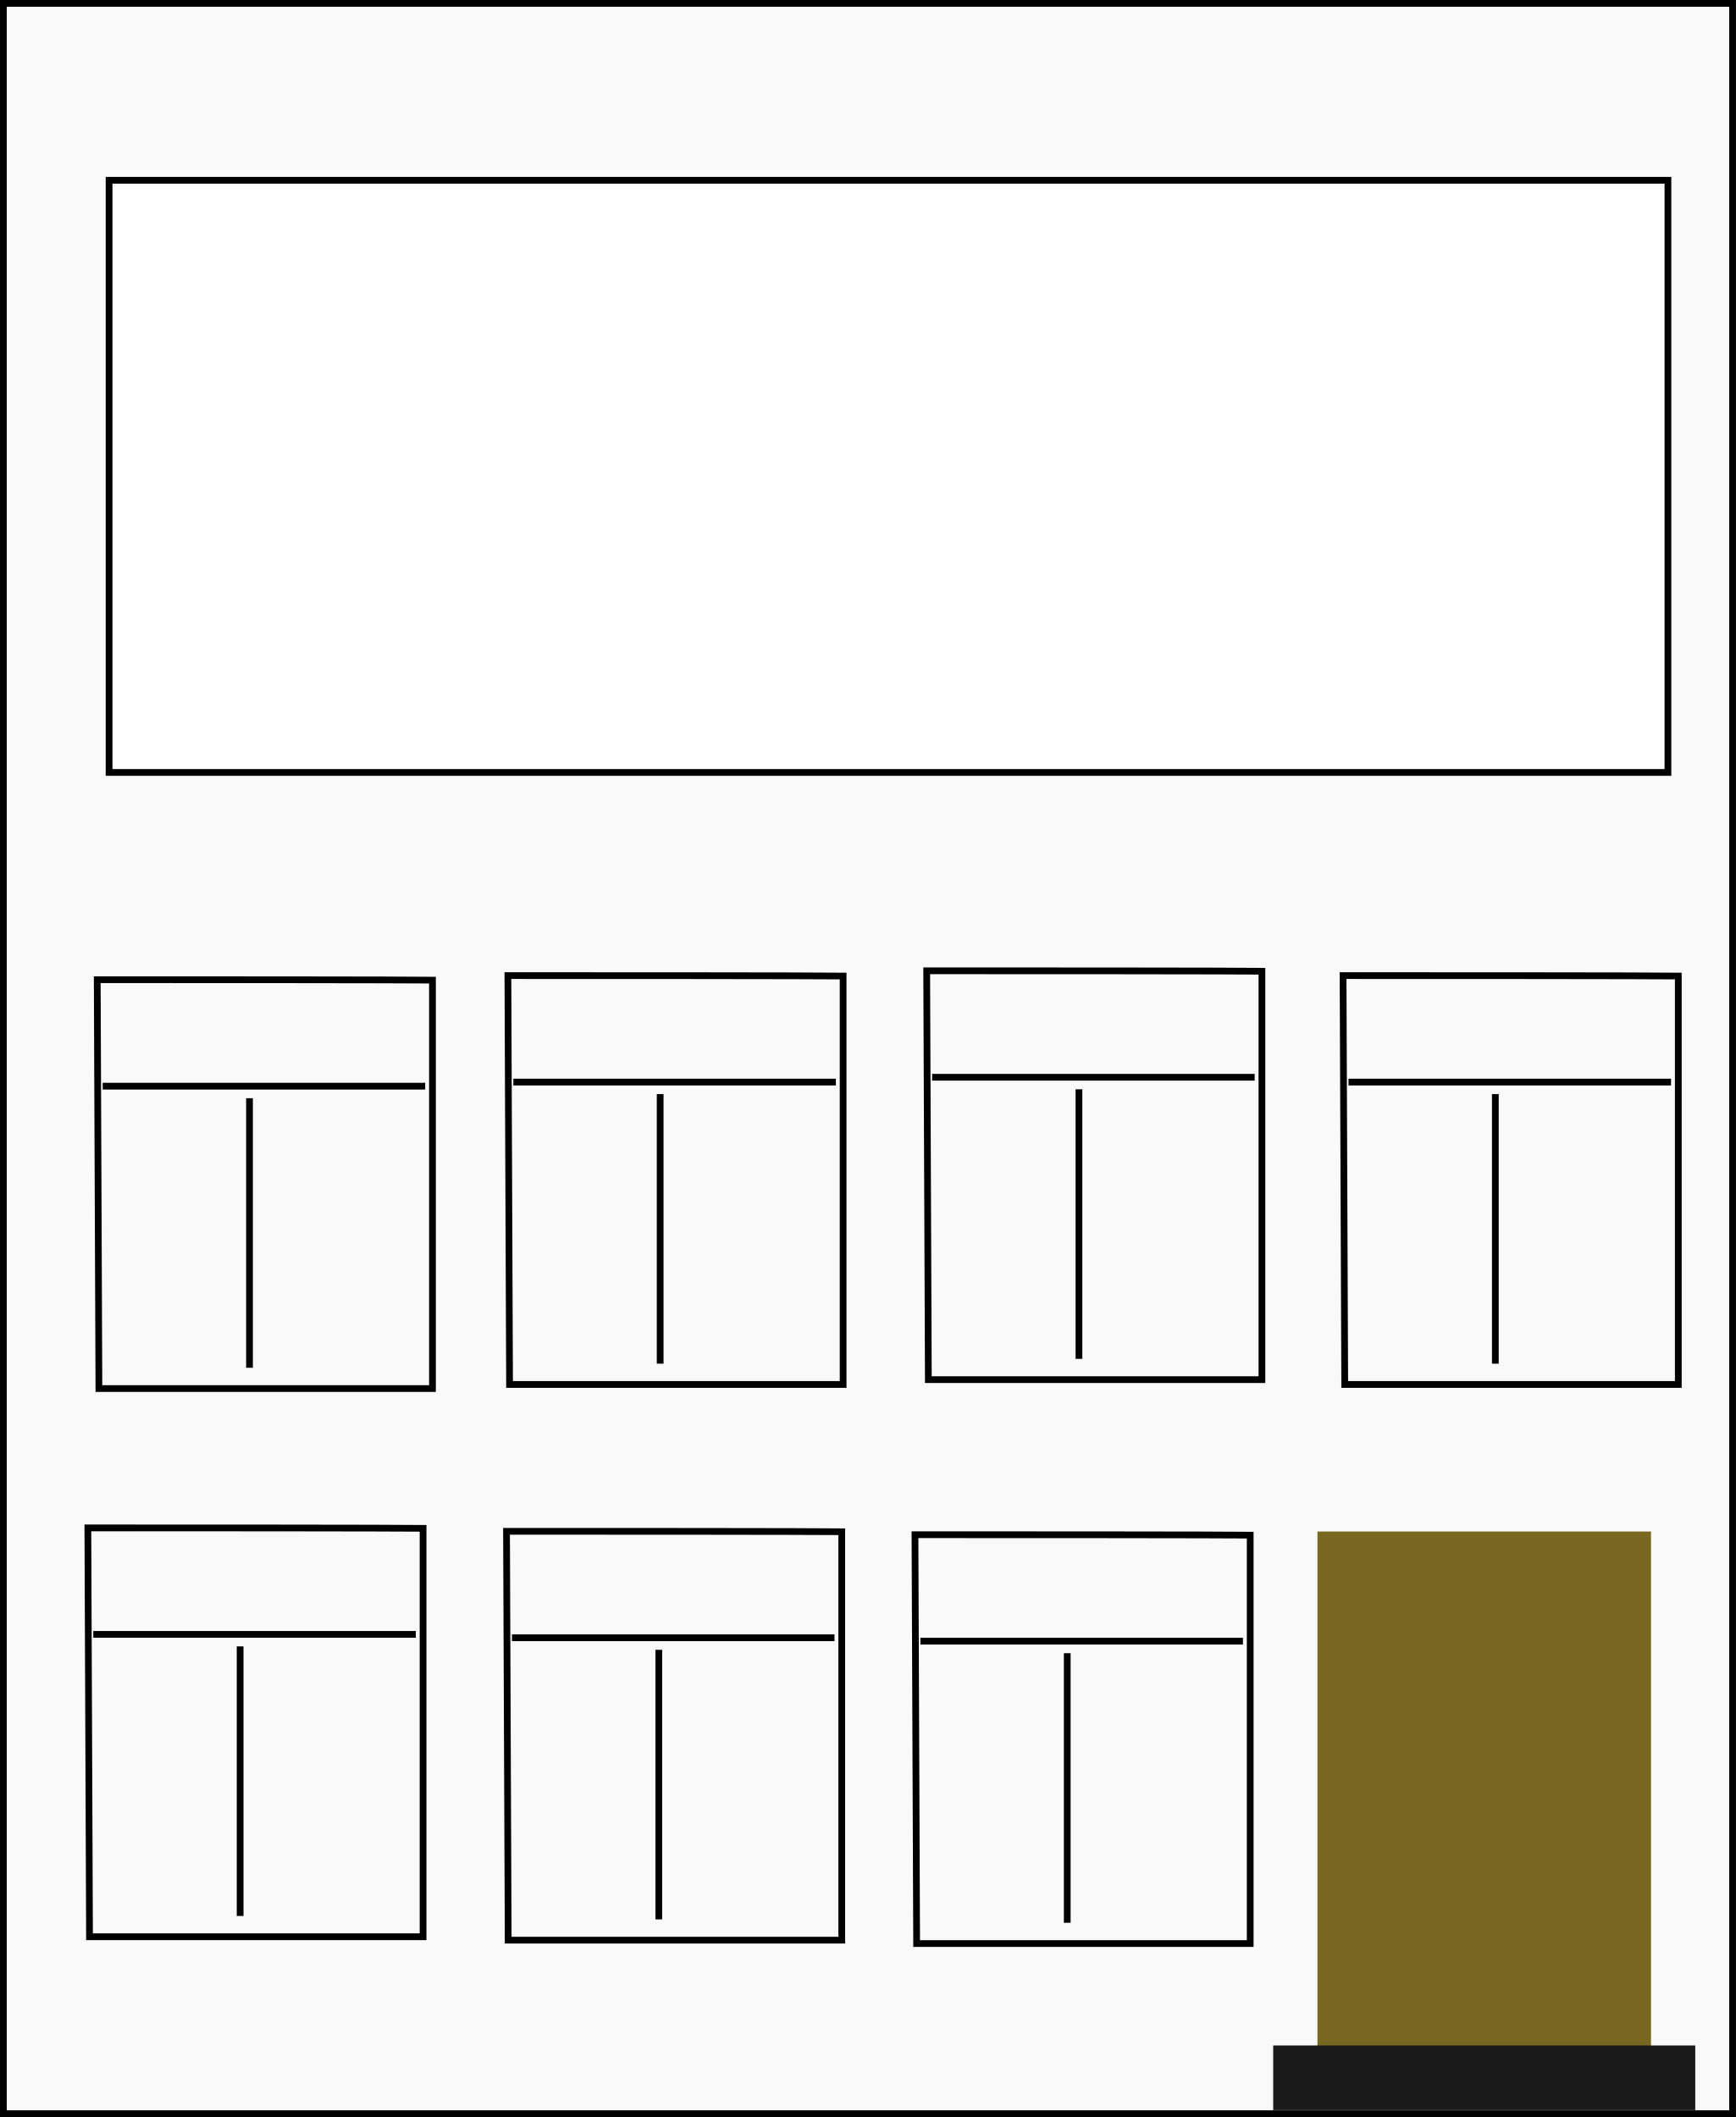
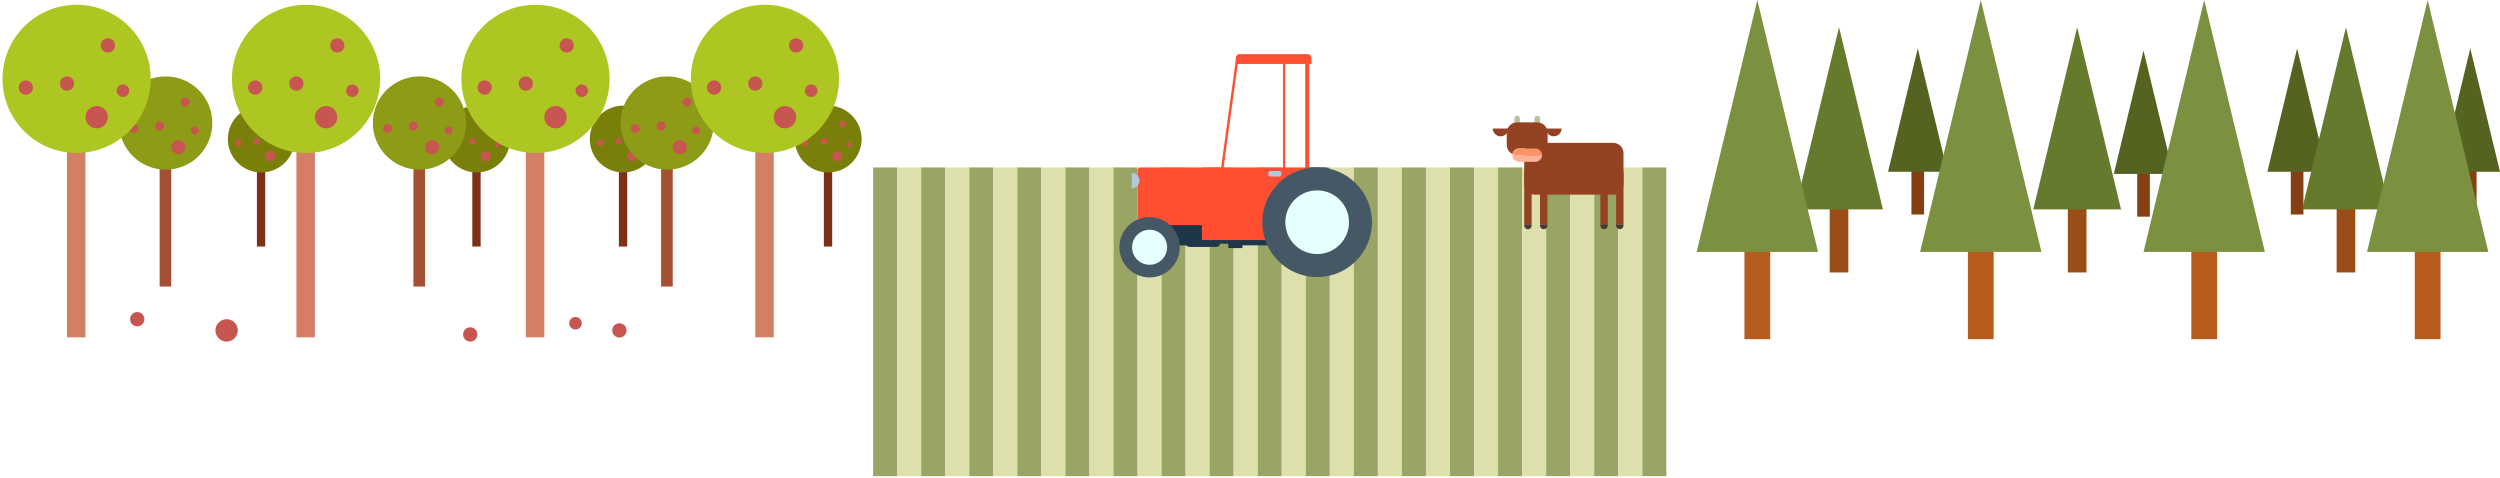
- <svg xmlns="http://www.w3.org/2000/svg" width="257.579" height="314.147" id="svg2" version="1.1">
-   <defs id="defs4" />
-   <g id="layer1" transform="translate(-413.1242,-739.234)">
-     <path style="fill:#f9f9f9;fill-rule:evenodd;stroke:#000000;stroke-width:1px;stroke-linecap:butt;stroke-linejoin:miter;stroke-opacity:1" d="M 0.5 0.5 L 0.5 313.656 L 257.094 313.656 L 257.094 0.5 L 0.5 0.5 z M 16.188 26.75 L 247.5 26.75 L 247.5 114.625 L 16.188 114.625 L 16.188 26.75 z " transform="translate(413.1242,739.234)" id="rect3024" />
-     <rect style="fill:#786721" id="rect3038-9-1-7" width="49.497" height="76.772" x="608.617" y="966.499" />
-     <g id="g3119" transform="translate(0.5050763,-9.091373)">
-       <path transform="translate(0,308.2722)" id="path3115" d="m 427.049,585.435 c 46.467,0 49.743,0.061 49.743,0.061 l 0,60.609 -49.497,0 z" style="fill:none;stroke:#000000;stroke-width:1px;stroke-linecap:butt;stroke-linejoin:miter;stroke-opacity:1" />
-       <path transform="translate(0,308.2722)" id="path3117" d="m 449.643,643.019 0,-40 m -21.786,-1.786 47.857,0" style="fill:none;stroke:#000000;stroke-width:1px;stroke-linecap:butt;stroke-linejoin:miter;stroke-opacity:1" />
-     </g>
-     <g transform="translate(61.4415,-9.699943)" id="g3119-4">
-       <path transform="translate(0,308.2722)" id="path3115-6" d="m 427.049,585.435 c 46.467,0 49.743,0.061 49.743,0.061 l 0,60.609 -49.497,0 z" style="fill:none;stroke:#000000;stroke-width:1px;stroke-linecap:butt;stroke-linejoin:miter;stroke-opacity:1" />
-       <path transform="translate(0,308.2722)" id="path3117-8" d="m 449.643,643.019 0,-40 m -21.786,-1.786 47.857,0" style="fill:none;stroke:#000000;stroke-width:1px;stroke-linecap:butt;stroke-linejoin:miter;stroke-opacity:1" />
-     </g>
-     <g transform="translate(123.5844,-10.41423)" id="g3119-4-1">
-       <path transform="translate(0,308.2722)" id="path3115-6-4" d="m 427.049,585.435 c 46.467,0 49.743,0.061 49.743,0.061 l 0,60.609 -49.497,0 z" style="fill:none;stroke:#000000;stroke-width:1px;stroke-linecap:butt;stroke-linejoin:miter;stroke-opacity:1" />
-       <path transform="translate(0,308.2722)" id="path3117-8-8" d="m 449.643,643.019 0,-40 m -21.786,-1.786 47.857,0" style="fill:none;stroke:#000000;stroke-width:1px;stroke-linecap:butt;stroke-linejoin:miter;stroke-opacity:1" />
-     </g>
-     <g transform="translate(185.3701,-9.699943)" id="g3119-4-1-3">
-       <path transform="translate(0,308.2722)" id="path3115-6-4-1" d="m 427.049,585.435 c 46.467,0 49.743,0.061 49.743,0.061 l 0,60.609 -49.497,0 z" style="fill:none;stroke:#000000;stroke-width:1px;stroke-linecap:butt;stroke-linejoin:miter;stroke-opacity:1" />
-       <path transform="translate(0,308.2722)" id="path3117-8-8-9" d="m 449.643,643.019 0,-40 m -21.786,-1.786 47.857,0" style="fill:none;stroke:#000000;stroke-width:1px;stroke-linecap:butt;stroke-linejoin:miter;stroke-opacity:1" />
-     </g>
-     <g transform="translate(121.8459,73.26669)" id="g3119-9">
-       <path transform="translate(0,308.2722)" id="path3115-2" d="m 427.049,585.435 c 46.467,0 49.743,0.061 49.743,0.061 l 0,60.609 -49.497,0 z" style="fill:none;stroke:#000000;stroke-width:1px;stroke-linecap:butt;stroke-linejoin:miter;stroke-opacity:1" />
-       <path transform="translate(0,308.2722)" id="path3117-7" d="m 449.643,643.019 0,-40 m -21.786,-1.786 47.857,0" style="fill:none;stroke:#000000;stroke-width:1px;stroke-linecap:butt;stroke-linejoin:miter;stroke-opacity:1" />
-     </g>
-     <g transform="translate(-0.8876032,72.25653)" id="g3119-0">
-       <path transform="translate(0,308.2722)" id="path3115-28" d="m 427.049,585.435 c 46.467,0 49.743,0.061 49.743,0.061 l 0,60.609 -49.497,0 z" style="fill:none;stroke:#000000;stroke-width:1px;stroke-linecap:butt;stroke-linejoin:miter;stroke-opacity:1" />
-       <path transform="translate(0,308.2722)" id="path3117-4" d="m 449.643,643.019 0,-40 m -21.786,-1.786 47.857,0" style="fill:none;stroke:#000000;stroke-width:1px;stroke-linecap:butt;stroke-linejoin:miter;stroke-opacity:1" />
-     </g>
-     <g transform="translate(61.23678,72.76161)" id="g3119-7">
-       <path transform="translate(0,308.2722)" id="path3115-0" d="m 427.049,585.435 c 46.467,0 49.743,0.061 49.743,0.061 l 0,60.609 -49.497,0 z" style="fill:none;stroke:#000000;stroke-width:1px;stroke-linecap:butt;stroke-linejoin:miter;stroke-opacity:1" />
-       <path transform="translate(0,308.2722)" id="path3117-71" d="m 449.643,643.019 0,-40 m -21.786,-1.786 47.857,0" style="fill:none;stroke:#000000;stroke-width:1px;stroke-linecap:butt;stroke-linejoin:miter;stroke-opacity:1" />
-     </g>
-     <rect style="fill:#1a1a1a" id="rect3038-9-1-7-1" width="62.629" height="9.596" x="602.051" y="1042.766" />
+ <svg xmlns="http://www.w3.org/2000/svg" version="1.1" id="Layer_1" x="0px" y="0px" width="1224.527px" height="233.665px" viewBox="-77.701 82.042 1224.527 233.665" enable-background="new -77.701 82.042 1224.527 233.665" xml:space="preserve">
+   <g>
+     <rect x="349.972" y="164.062" fill="#99A565" width="11.773" height="151.216" />
+     <rect x="361.745" y="164.062" fill="#DDE0AD" width="11.773" height="151.216" />
+     <rect x="373.518" y="164.062" fill="#99A565" width="11.773" height="151.216" />
+   </g>
+   <g>
+     <rect x="385.292" y="164.062" fill="#DDE0AD" width="11.772" height="151.216" />
+     <rect x="397.064" y="164.062" fill="#99A565" width="11.773" height="151.216" />
+     <rect x="408.837" y="164.062" fill="#DDE0AD" width="11.773" height="151.216" />
+     <rect x="420.61" y="164.062" fill="#99A565" width="11.773" height="151.216" />
+     <rect x="432.384" y="164.062" fill="#DDE0AD" width="11.773" height="151.216" />
+     <rect x="444.157" y="164.062" fill="#99A565" width="11.773" height="151.216" />
+   </g>
+   <g>
+     <rect x="455.93" y="164.062" fill="#DDE0AD" width="11.772" height="151.216" />
+     <rect x="467.702" y="164.062" fill="#99A565" width="11.773" height="151.216" />
+     <rect x="479.476" y="164.062" fill="#DDE0AD" width="11.773" height="151.216" />
+     <rect x="491.249" y="164.062" fill="#99A565" width="11.773" height="151.216" />
+     <rect x="503.021" y="164.062" fill="#DDE0AD" width="11.773" height="151.216" />
+     <rect x="514.795" y="164.062" fill="#99A565" width="11.773" height="151.216" />
+   </g>
+   <g>
+     <rect x="526.568" y="164.062" fill="#DDE0AD" width="11.773" height="151.216" />
+     <rect x="538.341" y="164.062" fill="#99A565" width="11.773" height="151.216" />
+     <rect x="550.115" y="164.062" fill="#DDE0AD" width="11.772" height="151.216" />
+     <rect x="561.887" y="164.062" fill="#99A565" width="11.772" height="151.216" />
+     <rect x="573.66" y="164.062" fill="#DDE0AD" width="11.773" height="151.216" />
+     <rect x="585.433" y="164.062" fill="#99A565" width="11.773" height="151.216" />
+   </g>
+   <g>
+     <rect x="597.207" y="164.062" fill="#DDE0AD" width="11.772" height="151.216" />
+     <rect x="608.979" y="164.062" fill="#99A565" width="11.773" height="151.216" />
+     <rect x="620.752" y="164.062" fill="#DDE0AD" width="11.772" height="151.216" />
+     <rect x="632.525" y="164.062" fill="#99A565" width="11.773" height="151.216" />
+     <rect x="644.298" y="164.062" fill="#DDE0AD" width="11.773" height="151.216" />
+     <rect x="656.072" y="164.062" fill="#99A565" width="11.773" height="151.216" />
+   </g>
+   <g>
+     <g>
+       <rect x="48.133" y="155.42" fill="#7C3116" width="4.081" height="47.381" />
+       <circle fill="#7A7F0A" cx="50.265" cy="150.154" r="16.373" />
+       <circle fill="#C75651" cx="54.688" cy="158.615" r="2.473" />
+       <circle fill="#C75651" cx="48.133" cy="151.188" r="1.581" />
+       <circle fill="#C75651" cx="57.161" cy="142.764" r="1.581" />
+       <circle fill="#C75651" cx="39.037" cy="152.069" r="1.581" />
+       <circle fill="#C75651" cx="60.49" cy="152.77" r="1.388" />
+     </g>
+     <g>
+       <rect x="153.646" y="155.42" fill="#7C3116" width="4.081" height="47.381" />
+       <circle fill="#7A7F0A" cx="155.777" cy="150.154" r="16.372" />
+       <circle fill="#C75651" cx="160.2" cy="158.615" r="2.473" />
+       <circle fill="#C75651" cx="153.646" cy="151.188" r="1.581" />
+       <circle fill="#C75651" cx="162.673" cy="142.764" r="1.581" />
+       <circle fill="#C75651" cx="144.549" cy="152.069" r="1.581" />
+       <circle fill="#C75651" cx="166.002" cy="152.77" r="1.388" />
+     </g>
+     <g>
+       <rect x="325.832" y="155.42" fill="#7C3116" width="4.081" height="47.381" />
+       <circle fill="#7A7F0A" cx="327.962" cy="150.154" r="16.373" />
+       <circle fill="#C75651" cx="332.385" cy="158.615" r="2.473" />
+       <circle fill="#C75651" cx="325.832" cy="151.188" r="1.581" />
+       <circle fill="#C75651" cx="334.858" cy="142.764" r="1.581" />
+       <circle fill="#C75651" cx="316.735" cy="152.069" r="1.581" />
+       <circle fill="#C75651" cx="338.188" cy="152.77" r="1.388" />
+     </g>
+     <g>
+       <rect x="225.427" y="155.42" fill="#7C3116" width="4.081" height="47.381" />
+       <circle fill="#7A7F0A" cx="227.559" cy="150.154" r="16.373" />
+       <circle fill="#C75651" cx="231.981" cy="158.615" r="2.473" />
+       <circle fill="#C75651" cx="225.428" cy="151.188" r="1.581" />
+       <circle fill="#C75651" cx="234.455" cy="142.764" r="1.581" />
+       <circle fill="#C75651" cx="216.331" cy="152.069" r="1.581" />
+       <circle fill="#C75651" cx="237.784" cy="152.77" r="1.388" />
+     </g>
+   </g>
+   <g>
+     <rect x="667.845" y="164.062" fill="#DDE0AD" width="11.771" height="151.216" />
+     <rect x="679.617" y="164.062" fill="#99A565" width="11.773" height="151.216" />
+     <rect x="691.39" y="164.062" fill="#DDE0AD" width="11.773" height="151.216" />
+     <rect x="703.164" y="164.062" fill="#99A565" width="11.773" height="151.216" />
+     <rect x="714.937" y="164.062" fill="#DDE0AD" width="11.773" height="151.216" />
+     <rect x="726.71" y="164.062" fill="#99A565" width="11.771" height="151.216" />
+   </g>
+   <g>
+     <g>
+       <rect x="0.487" y="149.653" fill="#A55032" width="5.694" height="72.738" />
+       <circle fill="#8E9B16" cx="3.46" cy="142.306" r="22.845" />
+       <circle fill="#C75651" cx="9.632" cy="154.111" r="3.45" />
+       <circle fill="#C75651" cx="0.487" cy="143.748" r="2.206" />
+       <circle fill="#C75651" cx="13.082" cy="131.994" r="2.206" />
+       <circle fill="#C75651" cx="-12.206" cy="144.978" r="2.206" />
+       <circle fill="#C75651" cx="17.728" cy="145.954" r="1.936" />
+     </g>
+     <g>
+       <rect x="124.803" y="149.653" fill="#A55032" width="5.694" height="72.738" />
+       <circle fill="#8E9B16" cx="127.777" cy="142.306" r="22.845" />
+       <circle fill="#C75651" cx="133.948" cy="154.111" r="3.451" />
+       <circle fill="#C75651" cx="124.803" cy="143.748" r="2.206" />
+       <circle fill="#C75651" cx="137.398" cy="131.994" r="2.206" />
+       <circle fill="#C75651" cx="112.111" cy="144.978" r="2.206" />
+       <circle fill="#C75651" cx="142.045" cy="145.954" r="1.936" />
+     </g>
+     <g>
+       <rect x="246.12" y="149.653" fill="#A55032" width="5.694" height="72.738" />
+       <circle fill="#8E9B16" cx="249.093" cy="142.306" r="22.844" />
+       <circle fill="#C75651" cx="255.264" cy="154.111" r="3.45" />
+       <circle fill="#C75651" cx="246.12" cy="143.748" r="2.206" />
+       <circle fill="#C75651" cx="258.715" cy="131.994" r="2.206" />
+       <circle fill="#C75651" cx="233.427" cy="144.978" r="2.206" />
+       <circle fill="#C75651" cx="263.361" cy="145.954" r="1.936" />
+     </g>
+   </g>
+   <g>
+     <g>
+       <rect x="-44.895" y="132.351" fill="#D47F65" width="9.048" height="114.925" />
+       <g>
+         <circle fill="#AEC622" cx="-40.17" cy="120.676" r="36.301" />
+         <circle fill="#C75651" cx="-30.364" cy="139.437" r="5.483" />
+         <circle fill="#C75651" cx="-44.895" cy="122.967" r="3.506" />
+         <circle fill="#C75651" cx="-24.881" cy="104.291" r="3.506" />
+         <circle fill="#C75651" cx="-65.063" cy="124.921" r="3.506" />
+         <circle fill="#C75651" cx="-17.497" cy="126.472" r="3.077" />
+       </g>
+     </g>
+     <g>
+       <rect x="67.484" y="132.351" fill="#D47F65" width="9.048" height="114.925" />
+       <g>
+         <circle fill="#AEC622" cx="72.209" cy="120.676" r="36.301" />
+         <circle fill="#C75651" cx="82.015" cy="139.437" r="5.483" />
+         <circle fill="#C75651" cx="67.484" cy="122.967" r="3.506" />
+         <circle fill="#C75651" cx="87.499" cy="104.291" r="3.505" />
+         <circle fill="#C75651" cx="47.316" cy="124.921" r="3.506" />
+         <circle fill="#C75651" cx="94.881" cy="126.472" r="3.077" />
+       </g>
+     </g>
+     <g>
+       <rect x="179.863" y="132.351" fill="#D47F65" width="9.049" height="114.925" />
+       <g>
+         <circle fill="#AEC622" cx="184.588" cy="120.676" r="36.301" />
+         <circle fill="#C75651" cx="194.395" cy="139.437" r="5.483" />
+         <circle fill="#C75651" cx="179.864" cy="122.967" r="3.505" />
+         <circle fill="#C75651" cx="199.877" cy="104.291" r="3.505" />
+         <circle fill="#C75651" cx="159.695" cy="124.921" r="3.505" />
+         <circle fill="#C75651" cx="207.26" cy="126.472" r="3.077" />
+       </g>
+     </g>
+     <g>
+       <rect x="292.242" y="132.351" fill="#D47F65" width="9.049" height="114.925" />
+       <g>
+         <circle fill="#AEC622" cx="296.967" cy="120.676" r="36.3" />
+         <circle fill="#C75651" cx="306.774" cy="139.437" r="5.483" />
+         <circle fill="#C75651" cx="292.242" cy="122.967" r="3.506" />
+         <circle fill="#C75651" cx="312.256" cy="104.291" r="3.505" />
+         <circle fill="#C75651" cx="272.074" cy="124.921" r="3.506" />
+         <circle fill="#C75651" cx="319.639" cy="126.472" r="3.077" />
+       </g>
+     </g>
+   </g>
+   <circle fill="#C75651" cx="33.304" cy="243.873" r="5.483" />
+   <circle fill="#C75651" cx="225.691" cy="243.873" r="3.505" />
+   <circle fill="#C75651" cx="152.621" cy="245.851" r="3.505" />
+   <circle fill="#C75651" cx="-10.474" cy="238.392" r="3.506" />
+   <circle fill="#C75651" cx="204.183" cy="240.368" r="3.077" />
+   <g>
+     <path fill="#1D3749" d="M573.71,176.616c0,1.17-0.949,2.119-2.119,2.119h-6.898c-1.171,0-2.119-0.949-2.119-2.119v-10.402   c0-1.171,0.948-2.12,2.119-2.12h6.898c1.17,0,2.119,0.949,2.119,2.12V176.616z" />
+     <path fill="#1D3749" d="M519.79,201.837c0,0.634-0.904,1.146-2.019,1.146h-12.464c-1.116,0-2.02-0.513-2.02-1.146v-3.771   c0-0.634,0.904-1.147,2.02-1.147h12.464c1.115,0,2.019,0.514,2.019,1.147V201.837z" />
+     <path fill="#1D3749" d="M506.621,201.405c0,0.436-0.436,0.789-0.974,0.789h-13.848c-0.538,0-0.974-0.354-0.974-0.789l0,0   c0-0.435,0.436-0.787,0.974-0.787h13.848C506.186,200.618,506.621,200.971,506.621,201.405L506.621,201.405z" />
+     <path fill="#1D3749" d="M551.792,201.405c0,0.436-0.648,0.789-1.45,0.789H529.73c-0.802,0-1.449-0.354-1.449-0.789l0,0   c0-0.435,0.647-0.787,1.449-0.787h20.612C551.144,200.618,551.792,200.971,551.792,201.405L551.792,201.405z" />
+     <rect x="523.952" y="199.253" fill="#1D3749" width="6.888" height="4.305" />
+     <rect x="489.089" y="184.769" fill="#1D3749" width="58.629" height="16.638" />
+     <path fill="#FF4E31" d="M520.793,190.88c0,0.783-0.514,1.419-1.148,1.419h-39.033c-0.633,0-1.148-0.636-1.148-1.419v-25.366   c0-0.784,0.515-1.42,1.148-1.42h39.033c0.634,0,1.148,0.636,1.148,1.42V190.88z" />
+     <g>
+       <circle fill="#465866" cx="485.373" cy="203.147" r="14.785" />
+       <circle fill="#E6FFFF" cx="485.373" cy="203.147" r="8.584" />
+     </g>
+     <polygon fill="#FF4E31" points="511.011,164.094 511.011,199.642 558.483,199.642 564.726,166.274 564.726,164.094  " />
+     <g>
+       <path fill="#FF4E31" d="M564.664,110.778c0-1.213-0.736-2.195-1.646-2.195h-33.812c-0.909,0-1.647,0.982-1.647,2.195v2.584h37.105    V110.778z" />
+       <rect x="561.605" y="113.362" fill="#FF4E31" width="1.936" height="52.1" />
+       <rect x="550.744" y="113.362" fill="#FF4E31" width="1.049" height="52.1" />
+       <polygon fill="#FF4E31" points="521.189,167.233 520.02,166.948 527.601,111.591 528.77,111.874   " />
+     </g>
+     <path fill="#ADCBDB" d="M476.632,166.697c2.099,0,3.799,1.701,3.799,3.8c0,2.097-1.7,3.798-3.799,3.798" />
+     <path fill="#ADCBDB" d="M549.98,167.371c0,0.634-0.514,1.147-1.146,1.147h-4.186c-0.635,0-1.148-0.514-1.148-1.147v-0.431   c0-0.634,0.514-1.148,1.148-1.148h4.186c0.633,0,1.146,0.515,1.146,1.148V167.371z" />
+     <g>
+       <circle fill="#465866" cx="567.453" cy="190.89" r="26.867" />
+       <circle fill="#E6FFFF" cx="567.453" cy="190.89" r="15.598" />
+     </g>
+   </g>
+   <g>
+     <rect x="818.509" y="163.609" fill="#9B4D18" width="9.133" height="51.889" />
+     <polygon fill="#667A2E" points="844.569,184.592 801.581,184.592 823.075,95.356 823.075,95.356  " />
+   </g>
+   <g>
+     <rect x="969.132" y="153.029" fill="#844012" width="6.186" height="35.144" />
+     <polygon fill="#556321" points="986.781,167.24 957.666,167.24 972.224,106.803 972.224,106.803  " />
+   </g>
+   <g>
+     <rect x="935.148" y="163.609" fill="#9B4D18" width="9.133" height="51.889" />
+     <polygon fill="#667A2E" points="961.208,184.592 918.219,184.592 939.713,95.356 939.713,95.356  " />
+   </g>
+   <g>
+     <rect x="858.544" y="151.969" fill="#844012" width="6.186" height="35.144" />
+     <polygon fill="#556321" points="876.194,166.18 847.08,166.18 861.636,105.742 861.636,105.742  " />
+   </g>
+   <g>
+     <rect x="1044.355" y="151.969" fill="#844012" width="6.186" height="35.144" />
+     <polygon fill="#556321" points="1062.003,166.18 1032.888,166.18 1047.447,105.742 1047.447,105.742  " />
+   </g>
+   <g>
+     <rect x="1129.177" y="151.969" fill="#844012" width="6.186" height="35.144" />
+     <polygon fill="#556321" points="1146.826,166.18 1117.71,166.18 1132.269,105.742 1132.269,105.742  " />
+   </g>
+   <g>
+     <rect x="1066.81" y="163.609" fill="#9B4D18" width="9.133" height="51.889" />
+     <polygon fill="#667A2E" points="1092.869,184.592 1049.88,184.592 1071.375,95.356 1071.375,95.356  " />
+   </g>
+   <g>
+     <path fill="#944322" d="M717.515,172.308c0,2.804-2.271,5.076-5.076,5.076h-38.471c-2.803,0-5.076-2.272-5.076-5.076v-15.229   c0-2.804,2.273-5.075,5.076-5.075h38.471c2.805,0,5.076,2.271,5.076,5.075V172.308z" />
+     <g>
+       <path fill="#FFB297" d="M665.396,158.045c-0.825,0-1.6-0.2-2.29-0.549c-0.03,0.179-0.05,0.362-0.05,0.549    c0,1.802,1.461,3.265,3.264,3.265h8.023c1.803,0,3.264-1.463,3.264-3.265c0-0.187-0.02-0.37-0.051-0.549    c-0.688,0.349-1.465,0.549-2.289,0.549H665.396z" />
+       <g>
+         <g>
+           <path fill="#C1BC9D" d="M666.736,145.566c0,0.739-0.6,1.339-1.34,1.339l0,0c-0.74,0-1.34-0.6-1.34-1.339v-5.501      c0-0.739,0.6-1.34,1.34-1.34l0,0c0.74,0,1.34,0.601,1.34,1.34V145.566z" />
+           <path fill="#C1BC9D" d="M676.606,145.566c0,0.739-0.599,1.339-1.339,1.339l0,0c-0.739,0-1.34-0.6-1.34-1.339v-5.501      c0-0.739,0.601-1.34,1.34-1.34l0,0c0.74,0,1.339,0.601,1.339,1.34V145.566z" />
+         </g>
+         <path fill="#944322" d="M675.267,141.971h-9.871c-2.803,0-5.076,2.272-5.076,5.075v5.924c0,1.979,1.135,3.688,2.786,4.526     c0.263-1.541,1.6-2.714,3.214-2.714h8.023c1.614,0,2.951,1.173,3.214,2.714c1.651-0.839,2.786-2.548,2.786-4.526v-5.924     C680.343,144.243,678.07,141.971,675.267,141.971z" />
+         <path fill="#FF9364" d="M674.343,154.782h-8.023c-1.614,0-2.951,1.173-3.214,2.714c0.69,0.349,1.465,0.549,2.29,0.549h9.871     c0.824,0,1.602-0.2,2.29-0.549C677.294,155.955,675.958,154.782,674.343,154.782z" />
+         <g>
+           <path fill="#944322" d="M661.095,145.002c0,2.103-1.705,3.807-3.807,3.807c-2.104,0-3.809-1.704-3.809-3.807" />
+           <path fill="#944322" d="M687.183,145.002c0,2.103-1.705,3.807-3.808,3.807s-3.808-1.704-3.808-3.807" />
+         </g>
+       </g>
+     </g>
+     <path fill="#944322" d="M672.517,166.506c0-1.001-0.812-1.812-1.812-1.812c-1,0-1.812,0.812-1.812,1.812v25.402h3.625V166.506z" />
+     <path fill="#944322" d="M680.232,166.506c0-1.001-0.812-1.812-1.812-1.812c-1.001,0-1.813,0.812-1.813,1.812v25.402h3.626V166.506z   " />
+     <path fill="#944322" d="M709.801,166.506c0-1.001-0.812-1.812-1.813-1.812c-1,0-1.812,0.812-1.812,1.812v25.402h3.626V166.506z" />
+     <path fill="#944322" d="M717.515,166.506c0-1.001-0.811-1.812-1.812-1.812c-1,0-1.812,0.812-1.812,1.812v25.402h3.625V166.506z" />
+     <path fill="#4C3731" d="M670.705,194.306c1.001,0,1.812-0.812,1.812-1.812v-0.586h-3.625v0.586   C668.892,193.494,669.705,194.306,670.705,194.306z" />
+     <path fill="#4C3731" d="M678.419,194.306c1,0,1.812-0.812,1.812-1.812v-0.586h-3.626v0.586   C676.606,193.494,677.418,194.306,678.419,194.306z" />
+     <path fill="#4C3731" d="M707.988,194.306c1.002,0,1.813-0.812,1.813-1.812v-0.586h-3.626v0.586   C706.175,193.494,706.988,194.306,707.988,194.306z" />
+     <path fill="#4C3731" d="M715.703,194.306c1.002,0,1.812-0.812,1.812-1.812v-0.586h-3.625v0.586   C713.89,193.494,714.703,194.306,715.703,194.306z" />
+   </g>
+   <g>
+     <rect x="776.74" y="176.427" fill="#B65C1F" width="12.629" height="71.757" />
+     <polygon fill="#7B9140" points="812.777,205.443 753.33,205.443 783.052,82.042 783.052,82.042  " />
+   </g>
+   <g>
+     <rect x="886.187" y="176.427" fill="#B65C1F" width="12.629" height="71.757" />
+     <polygon fill="#7B9140" points="922.224,205.443 862.777,205.443 892.5,82.042 892.5,82.042  " />
+   </g>
+   <g>
+     <rect x="995.634" y="176.427" fill="#B65C1F" width="12.629" height="71.757" />
+     <polygon fill="#7B9140" points="1031.671,205.443 972.224,205.443 1001.947,82.042 1001.947,82.042  " />
+   </g>
+   <g>
+     <rect x="1105.082" y="176.427" fill="#B65C1F" width="12.629" height="71.757" />
+     <polygon fill="#7B9140" points="1141.119,205.443 1081.671,205.443 1111.394,82.042 1111.394,82.042  " />
  </g>
</svg>
